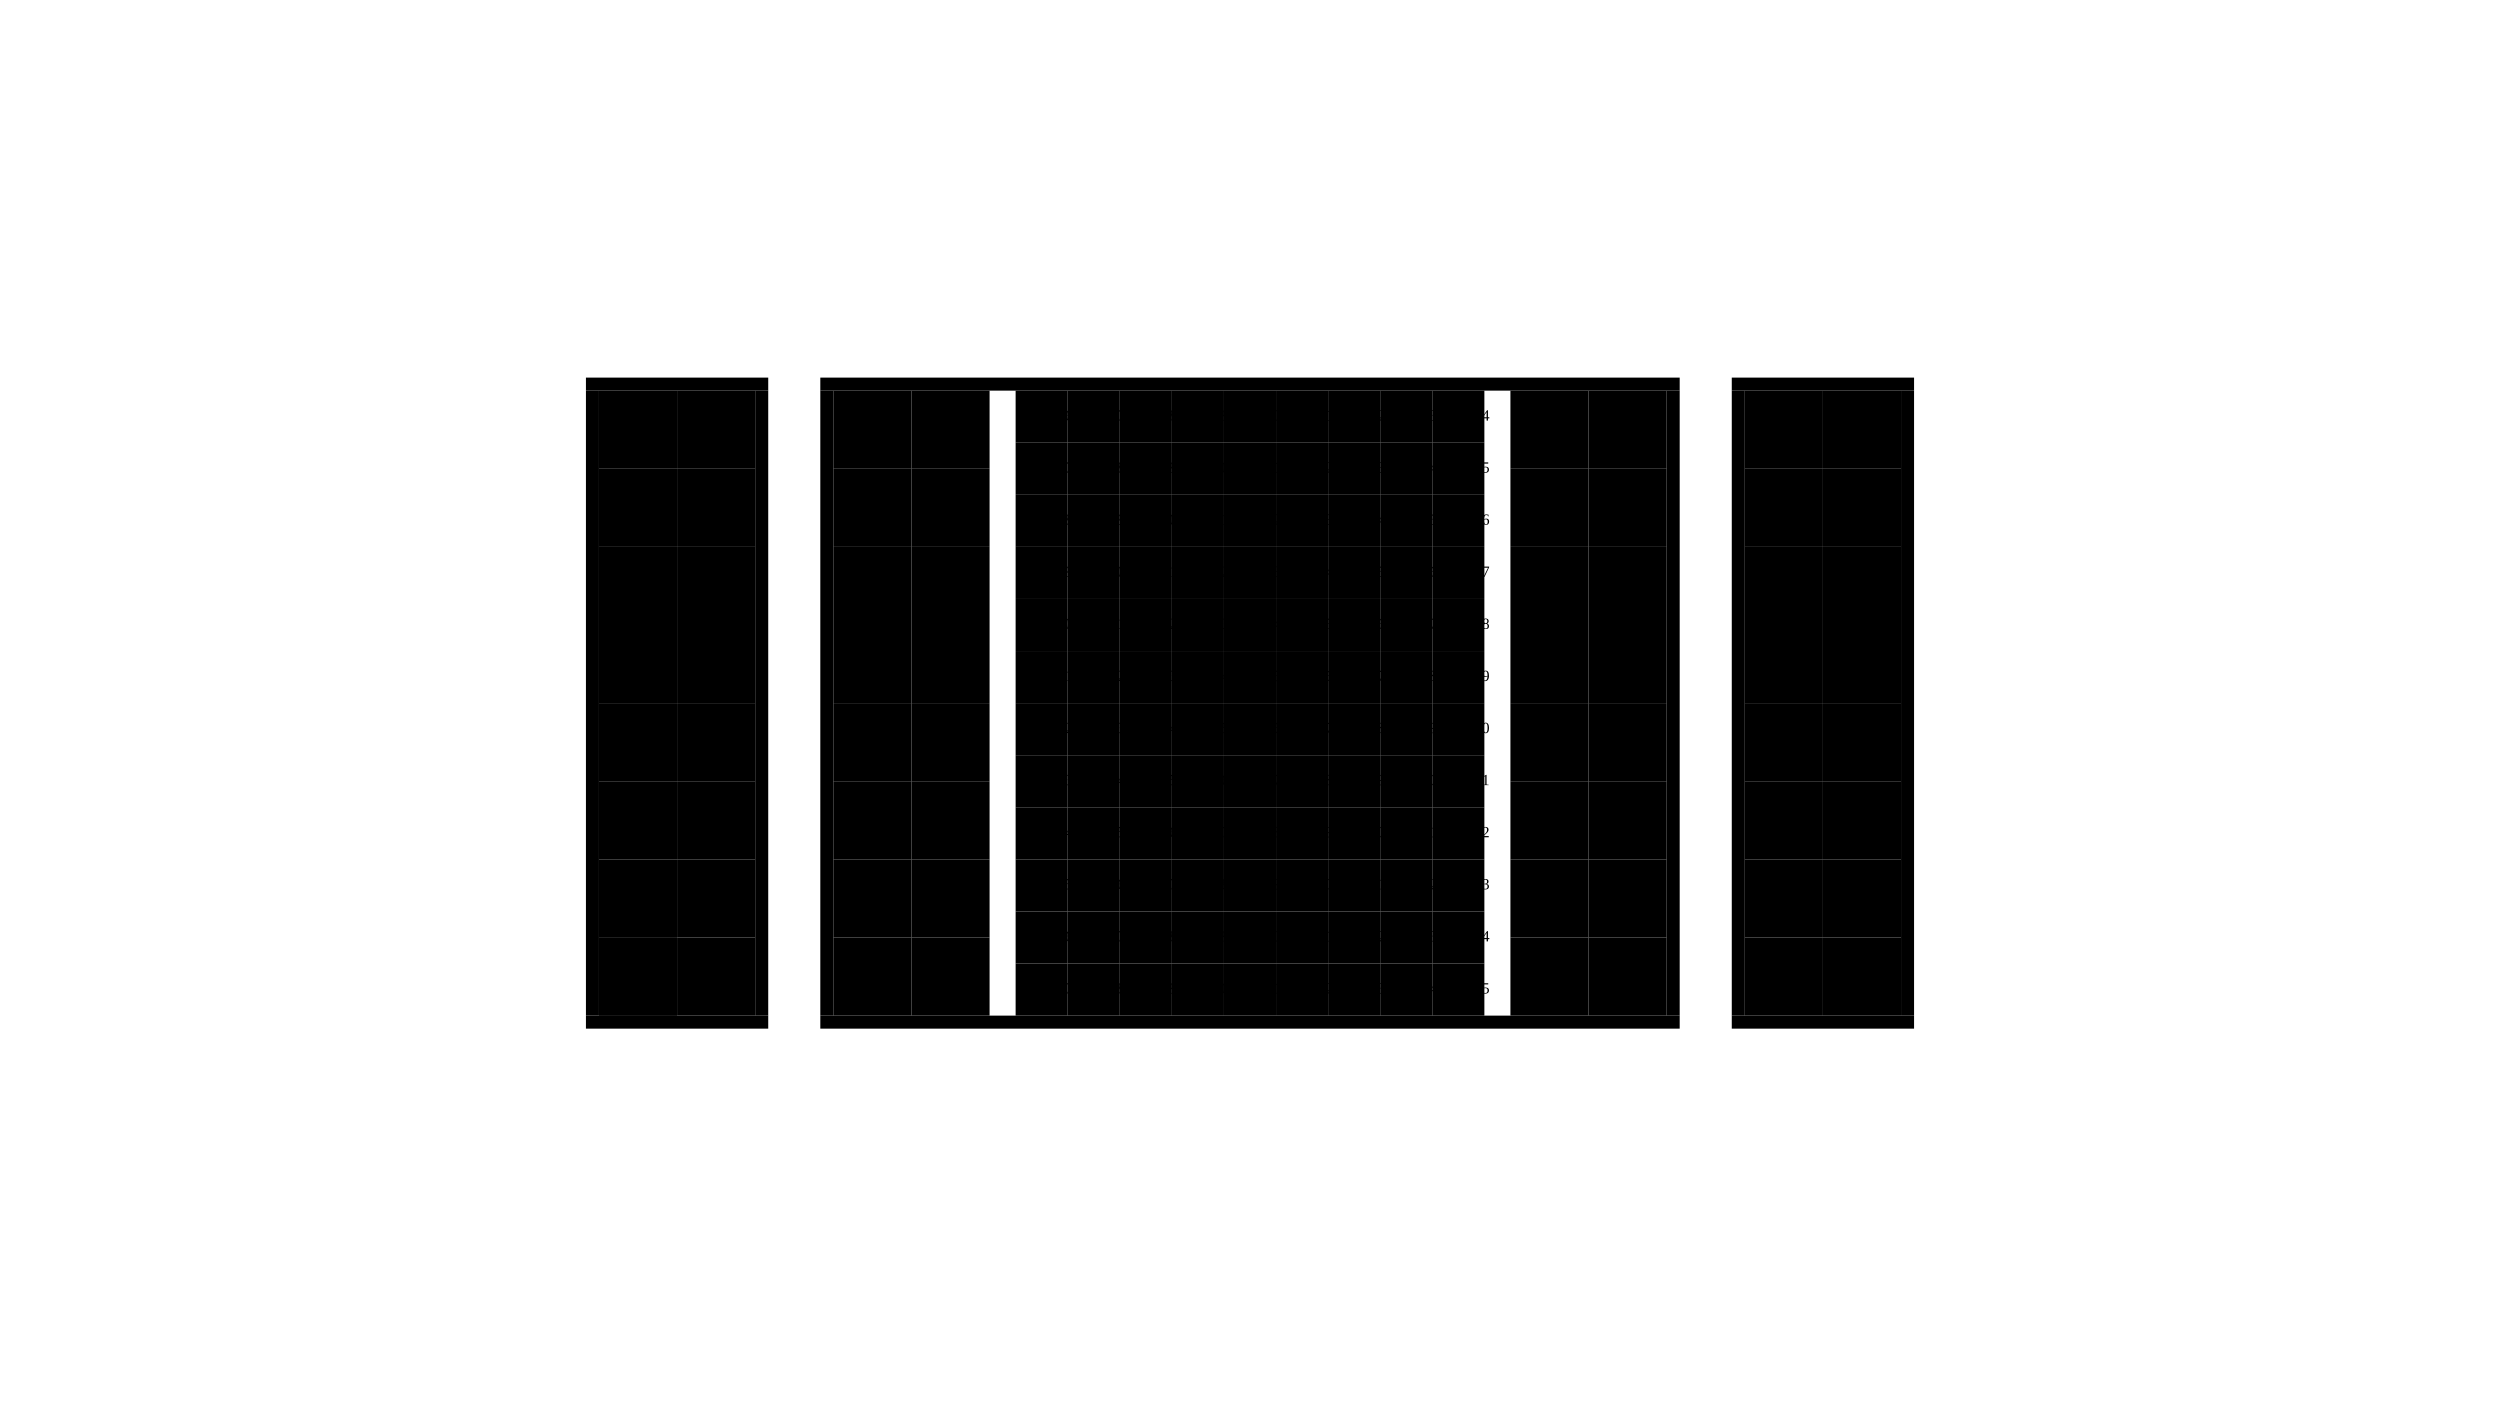
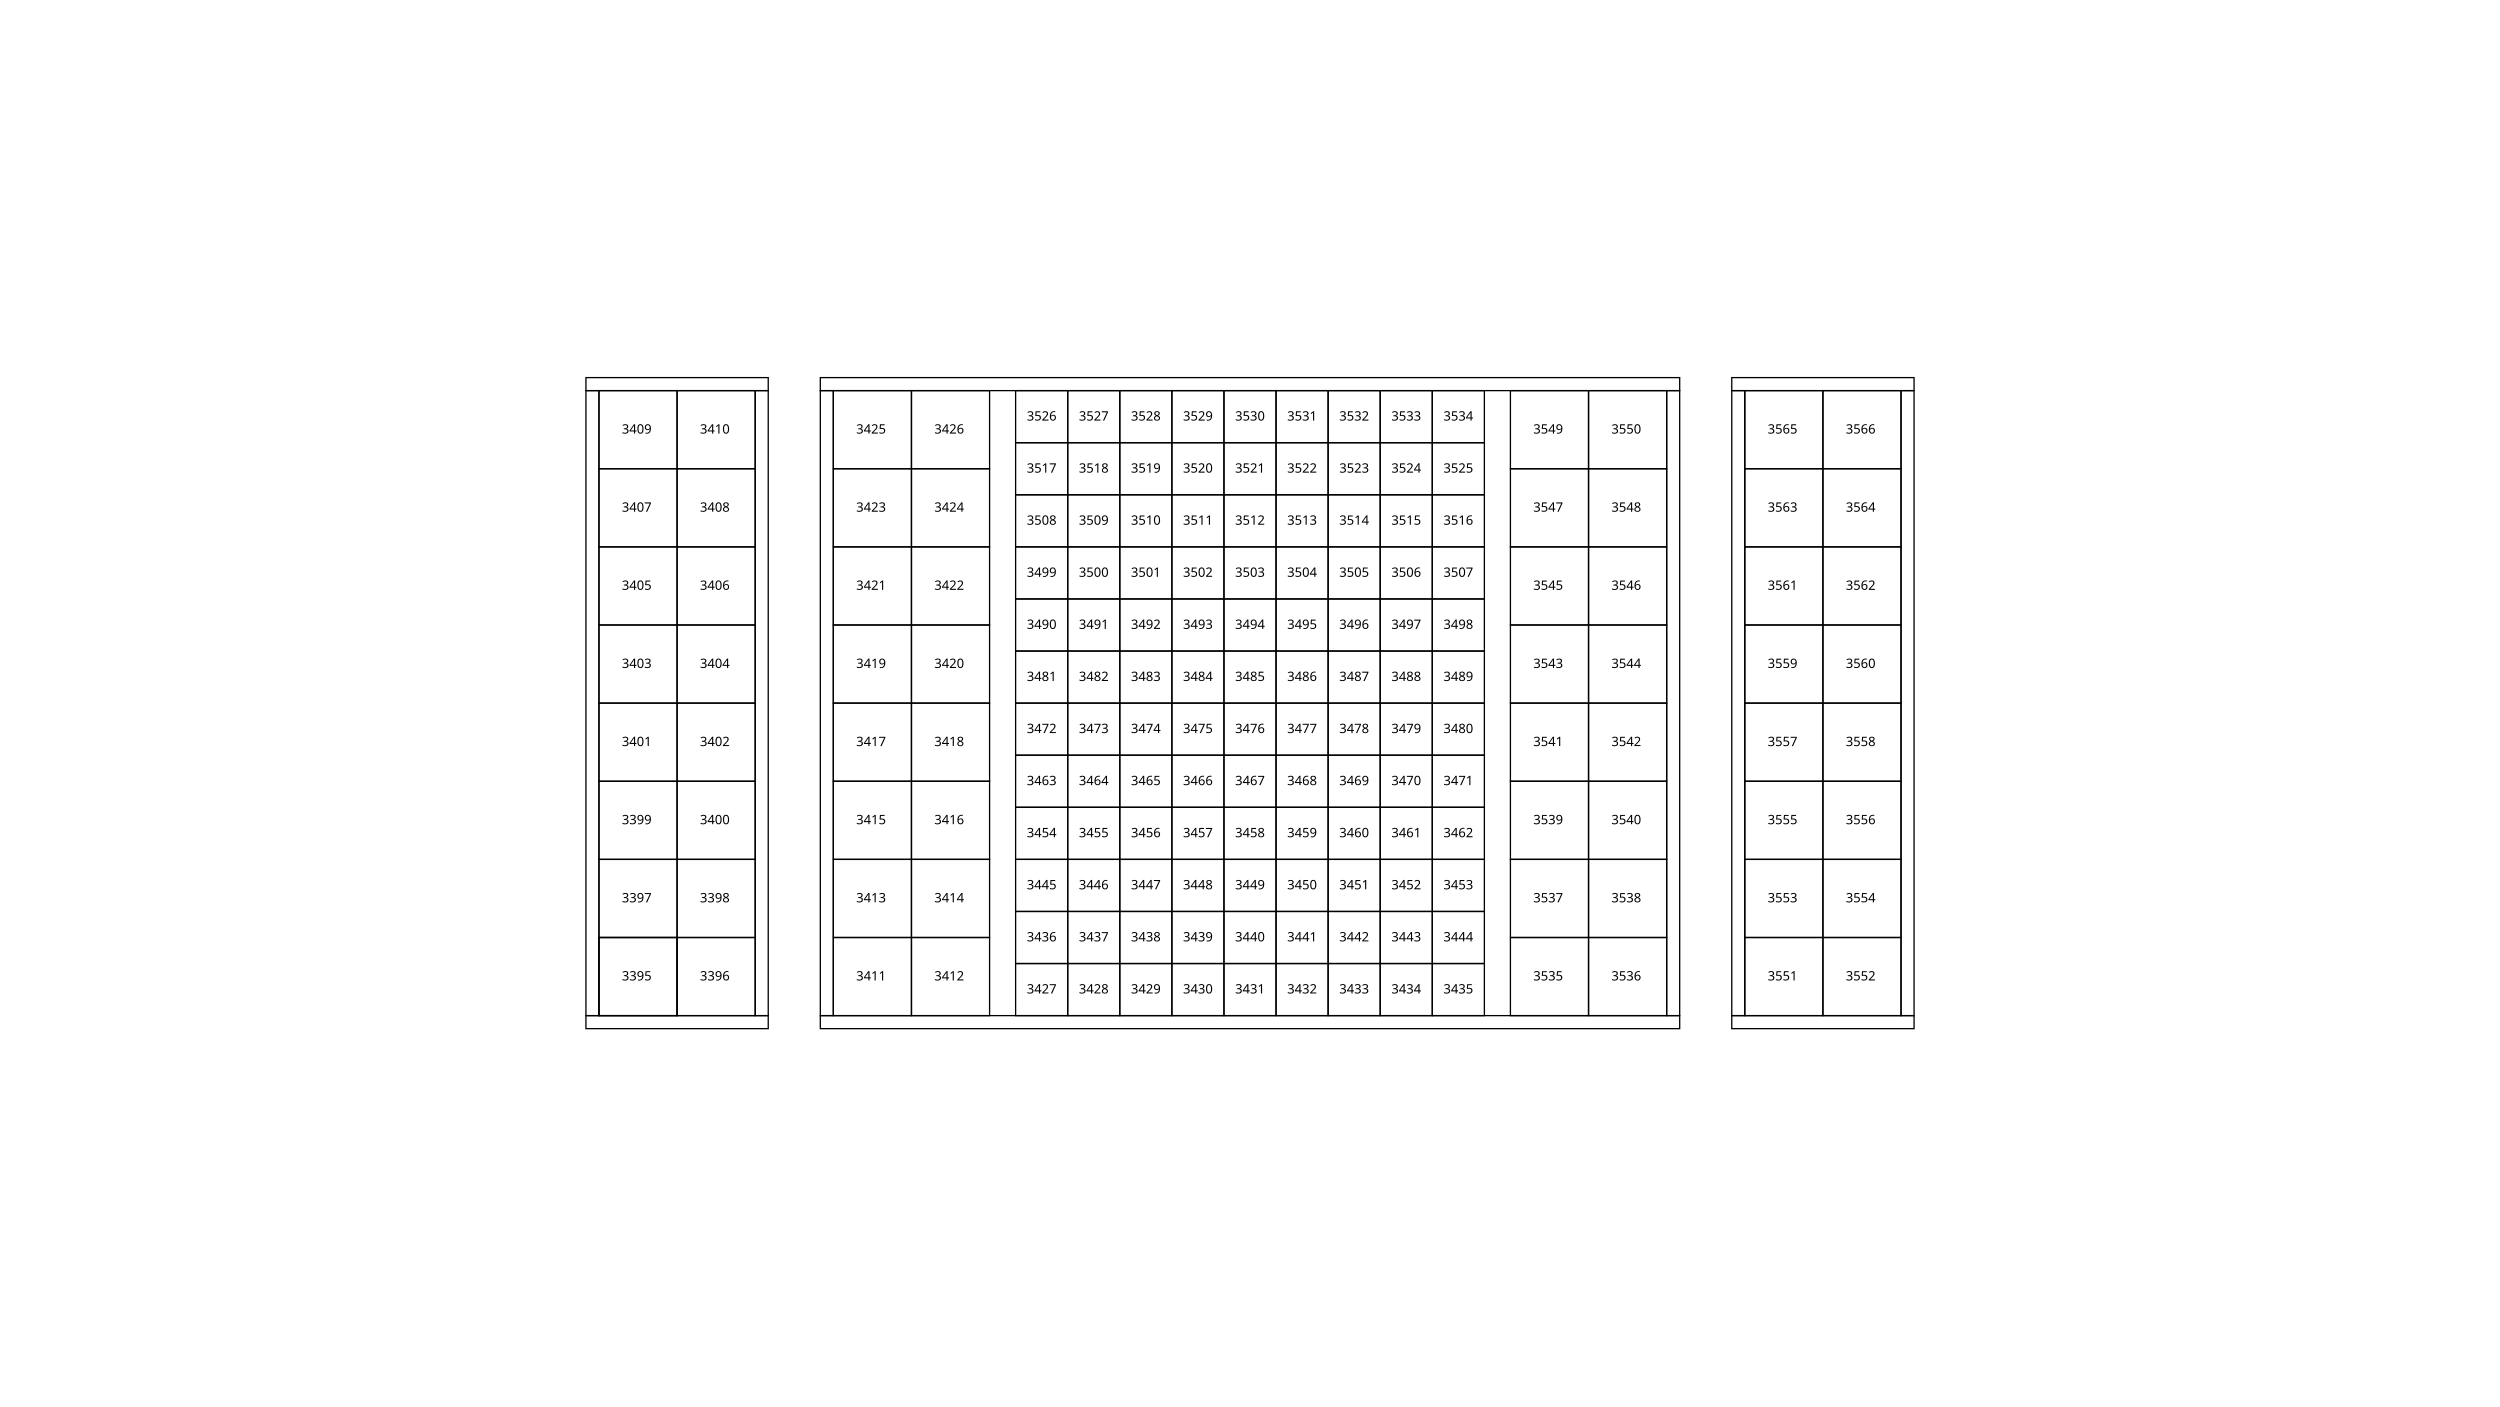
<svg xmlns="http://www.w3.org/2000/svg" height="1080" version="1.1" viewBox="0 0 1920 1080" width="1920">
  <style>
-     .map path {
+     path {
      fill: none;
      stroke-width: 1px;
      stroke: #000;
    }
-     .map text {
+     text {
      font-family: Monaco;
      font-size: 10px;
      text-align: center;
      text-anchor: middle;
    }
  </style>
  <g>
    <path d="m450 300v-10h140v10z" />
    <path d="m450 790v-10h140v10z" />
    <path d="m460 300h-10v480h10z" />
    <path d="m590 300h-10v480h10z" />
    <path d="m1330 300v-10h140v10z" />
    <path d="m1330 790v-10h140v10z" />
    <path d="m1340 300h-10v480h10z" />
    <path d="m1470 300h-10v480h10z" />
    <path d="m630 300v-10h660v10z" />
    <path d="m630 300v480h10v-480z" />
    <path d="m1280 300v480h10v-480z" />
    <path d="m630 790v-10h660v10z" />
    <path d="m460 780v-60h60v60z" />
  </g>
  <g>
    <path d="m460 780v-60h60v60z" />
    <text x="489" y="753">3395</text>
    <path d="m520 780v-60h60v60z" />
    <text x="549" y="753">3396</text>
    <path d="m460 720v-60h60v60z" />
    <text x="489" y="693">3397</text>
    <path d="m520 720v-60h60v60z" />
    <text x="549" y="693">3398</text>
    <path d="m460 660v-60h60v60z" />
    <text x="489" y="633">3399</text>
    <path d="m520 660v-60h60v60z" />
    <text x="549" y="633">3400</text>
    <path d="m460 600v-60h60v60z" />
    <text x="489" y="573">3401</text>
    <path d="m520 600v-60h60v60z" />
    <text x="549" y="573">3402</text>
    <path d="m460 540v-60h60v60z" />
    <text x="489" y="513">3403</text>
    <path d="m520 540v-60h60v60z" />
    <text x="549" y="513">3404</text>
    <path d="m460 480v-60h60v60z" />
    <text x="489" y="453">3405</text>
    <path d="m520 480v-60h60v60z" />
    <text x="549" y="453">3406</text>
    <path d="m460 420v-60h60v60z" />
    <text x="489" y="393">3407</text>
    <path d="m520 420v-60h60v60z" />
    <text x="549" y="393">3408</text>
    <path d="m460 360v-60h60v60z" />
    <text x="489" y="333">3409</text>
    <path d="m520 360v-60h60v60z" />
    <text x="549" y="333">3410</text>
    <path d="m640 780v-60h60v60z" />
    <text x="669" y="753">3411</text>
    <path d="m700 780v-60h60v60z" />
    <text x="729" y="753">3412</text>
    <path d="m640 720v-60h60v60z" />
    <text x="669" y="693">3413</text>
    <path d="m700 720v-60h60v60z" />
    <text x="729" y="693">3414</text>
    <path d="m640 660v-60h60v60z" />
    <text x="669" y="633">3415</text>
    <path d="m700 660v-60h60v60z" />
    <text x="729" y="633">3416</text>
    <path d="m640 600v-60h60v60z" />
    <text x="669" y="573">3417</text>
    <path d="m700 600v-60h60v60z" />
    <text x="729" y="573">3418</text>
    <path d="m640 540v-60h60v60z" />
    <text x="669" y="513">3419</text>
    <path d="m700 540v-60h60v60z" />
    <text x="729" y="513">3420</text>
    <path d="m640 480v-60h60v60z" />
    <text x="669" y="453">3421</text>
    <path d="m700 480v-60h60v60z" />
    <text x="729" y="453">3422</text>
    <path d="m640 420v-60h60v60z" />
    <text x="669" y="393">3423</text>
    <path d="m700 420v-60h60v60z" />
    <text x="729" y="393">3424</text>
    <path d="m640 360v-60h60v60z" />
    <text x="669" y="333">3425</text>
    <path d="m700 360v-60h60v60z" />
    <text x="729" y="333">3426</text>
    <path d="m780 780v-40h40v40z" />
    <text x="800" y="763">3427</text>
    <path d="m820 780v-40h40v40z" />
    <text x="840" y="763">3428</text>
    <path d="m860 780v-40h40v40z" />
    <text x="880" y="763">3429</text>
    <path d="m900 780v-40h40v40z" />
    <text x="920" y="763">3430</text>
    <path d="m940 780v-40h40v40z" />
    <text x="960" y="763">3431</text>
    <path d="m980 780v-40h40v40z" />
    <text x="1000" y="763">3432</text>
    <path d="m1020 780v-40h40v40z" />
    <text x="1040" y="763">3433</text>
    <path d="m1060 780v-40h40v40z" />
    <text x="1080" y="763">3434</text>
    <path d="m1100 780v-40h40v40z" />
    <text x="1120" y="763">3435</text>
    <path d="m780 740v-40h40v40z" />
    <text x="800" y="723">3436</text>
    <path d="m820 740v-40h40v40z" />
    <text x="840" y="723">3437</text>
    <path d="m860 740v-40h40v40z" />
    <text x="880" y="723">3438</text>
    <path d="m900 740v-40h40v40z" />
    <text x="920" y="723">3439</text>
    <path d="m940 740v-40h40v40z" />
    <text x="960" y="723">3440</text>
    <path d="m980 740v-40h40v40z" />
    <text x="1000" y="723">3441</text>
    <path d="m1020 740v-40h40v40z" />
    <text x="1040" y="723">3442</text>
    <path d="m1060 740v-40h40v40z" />
    <text x="1080" y="723">3443</text>
    <path d="m1100 740v-40h40v40z" />
    <text x="1120" y="723">3444</text>
    <path d="m780 700v-40h40v40z" />
    <text x="800" y="683">3445</text>
    <path d="m820 700v-40h40v40z" />
    <text x="840" y="683">3446</text>
    <path d="m860 700v-40h40v40z" />
    <text x="880" y="683">3447</text>
    <path d="m900 700v-40h40v40z" />
    <text x="920" y="683">3448</text>
    <path d="m940 700v-40h40v40z" />
    <text x="960" y="683">3449</text>
    <path d="m980 700v-40h40v40z" />
    <text x="1000" y="683">3450</text>
    <path d="m1020 700v-40h40v40z" />
    <text x="1040" y="683">3451</text>
    <path d="m1060 700v-40h40v40z" />
    <text x="1080" y="683">3452</text>
    <path d="m1100 700v-40h40v40z" />
    <text x="1120" y="683">3453</text>
    <path d="m780 660v-40h40v40z" />
    <text x="800" y="643">3454</text>
    <path d="m820 660v-40h40v40z" />
    <text x="840" y="643">3455</text>
    <path d="m860 660v-40h40v40z" />
    <text x="880" y="643">3456</text>
    <path d="m900 660v-40h40v40z" />
    <text x="920" y="643">3457</text>
    <path d="m940 660v-40h40v40z" />
    <text x="960" y="643">3458</text>
    <path d="m980 660v-40h40v40z" />
    <text x="1000" y="643">3459</text>
    <path d="m1020 660v-40h40v40z" />
    <text x="1040" y="643">3460</text>
    <path d="m1060 660v-40h40v40z" />
    <text x="1080" y="643">3461</text>
    <path d="m1100 660v-40h40v40z" />
    <text x="1120" y="643">3462</text>
    <path d="m780 620v-40h40v40z" />
    <text x="800" y="603">3463</text>
    <path d="m820 620v-40h40v40z" />
    <text x="840" y="603">3464</text>
    <path d="m860 620v-40h40v40z" />
    <text x="880" y="603">3465</text>
    <path d="m900 620v-40h40v40z" />
    <text x="920" y="603">3466</text>
    <path d="m940 620v-40h40v40z" />
    <text x="960" y="603">3467</text>
    <path d="m980 620v-40h40v40z" />
    <text x="1000" y="603">3468</text>
    <path d="m1020 620v-40h40v40z" />
    <text x="1040" y="603">3469</text>
    <path d="m1060 620v-40h40v40z" />
    <text x="1080" y="603">3470</text>
    <path d="m1100 620v-40h40v40z" />
    <text x="1120" y="603">3471</text>
    <path d="m780 580v-40h40v40z" />
    <text x="800" y="563">3472</text>
    <path d="m820 580v-40h40v40z" />
    <text x="840" y="563">3473</text>
    <path d="m860 580v-40h40v40z" />
    <text x="880" y="563">3474</text>
    <path d="m900 580v-40h40v40z" />
    <text x="920" y="563">3475</text>
    <path d="m940 580v-40h40v40z" />
    <text x="960" y="563">3476</text>
    <path d="m980 580v-40h40v40z" />
    <text x="1000" y="563">3477</text>
    <path d="m1020 580v-40h40v40z" />
    <text x="1040" y="563">3478</text>
    <path d="m1060 580v-40h40v40z" />
    <text x="1080" y="563">3479</text>
    <path d="m1100 580v-40h40v40z" />
    <text x="1120" y="563">3480</text>
    <path d="m780 540v-40h40v40z" />
    <text x="800" y="523">3481</text>
    <path d="m820 540v-40h40v40z" />
    <text x="840" y="523">3482</text>
    <path d="m860 540v-40h40v40z" />
    <text x="880" y="523">3483</text>
    <path d="m900 540v-40h40v40z" />
    <text x="920" y="523">3484</text>
    <path d="m940 540v-40h40v40z" />
    <text x="960" y="523">3485</text>
    <path d="m980 540v-40h40v40z" />
    <text x="1000" y="523">3486</text>
    <path d="m1020 540v-40h40v40z" />
    <text x="1040" y="523">3487</text>
    <path d="m1060 540v-40h40v40z" />
    <text x="1080" y="523">3488</text>
    <path d="m1100 540v-40h40v40z" />
    <text x="1120" y="523">3489</text>
    <path d="m780 500v-40h40v40z" />
    <text x="800" y="483">3490</text>
    <path d="m820 500v-40h40v40z" />
    <text x="840" y="483">3491</text>
    <path d="m860 500v-40h40v40z" />
    <text x="880" y="483">3492</text>
    <path d="m900 500v-40h40v40z" />
    <text x="920" y="483">3493</text>
    <path d="m940 500v-40h40v40z" />
    <text x="960" y="483">3494</text>
    <path d="m980 500v-40h40v40z" />
    <text x="1000" y="483">3495</text>
    <path d="m1020 500v-40h40v40z" />
    <text x="1040" y="483">3496</text>
    <path d="m1060 500v-40h40v40z" />
    <text x="1080" y="483">3497</text>
    <path d="m1100 500v-40h40v40z" />
    <text x="1120" y="483">3498</text>
    <path d="m780 460v-40h40v40z" />
    <text x="800" y="443">3499</text>
    <path d="m820 460v-40h40v40z" />
    <text x="840" y="443">3500</text>
    <path d="m860 460v-40h40v40z" />
    <text x="880" y="443">3501</text>
    <path d="m900 460v-40h40v40z" />
    <text x="920" y="443">3502</text>
    <path d="m940 460v-40h40v40z" />
    <text x="960" y="443">3503</text>
    <path d="m980 460v-40h40v40z" />
    <text x="1000" y="443">3504</text>
    <path d="m1020 460v-40h40v40z" />
    <text x="1040" y="443">3505</text>
    <path d="m1060 460v-40h40v40z" />
    <text x="1080" y="443">3506</text>
    <path d="m1100 460v-40h40v40z" />
    <text x="1120" y="443">3507</text>
    <path d="m780 420v-40h40v40z" />
    <text x="800" y="403">3508</text>
    <path d="m820 420v-40h40v40z" />
    <text x="840" y="403">3509</text>
    <path d="m860 420v-40h40v40z" />
    <text x="880" y="403">3510</text>
    <path d="m900 420v-40h40v40z" />
    <text x="920" y="403">3511</text>
    <path d="m940 420v-40h40v40z" />
    <text x="960" y="403">3512</text>
    <path d="m980 420v-40h40v40z" />
    <text x="1000" y="403">3513</text>
    <path d="m1020 420v-40h40v40z" />
    <text x="1040" y="403">3514</text>
    <path d="m1060 420v-40h40v40z" />
    <text x="1080" y="403">3515</text>
    <path d="m1100 420v-40h40v40z" />
    <text x="1120" y="403">3516</text>
    <path d="m780 380v-40h40v40z" />
    <text x="800" y="363">3517</text>
    <path d="m820 380v-40h40v40z" />
    <text x="840" y="363">3518</text>
    <path d="m860 380v-40h40v40z" />
    <text x="880" y="363">3519</text>
    <path d="m900 380v-40h40v40z" />
    <text x="920" y="363">3520</text>
    <path d="m940 380v-40h40v40z" />
    <text x="960" y="363">3521</text>
    <path d="m980 380v-40h40v40z" />
    <text x="1000" y="363">3522</text>
    <path d="m1020 380v-40h40v40z" />
    <text x="1040" y="363">3523</text>
    <path d="m1060 380v-40h40v40z" />
    <text x="1080" y="363">3524</text>
    <path d="m1100 380v-40h40v40z" />
    <text x="1120" y="363">3525</text>
    <path d="m780 340v-40h40v40z" />
    <text x="800" y="323">3526</text>
    <path d="m820 340v-40h40v40z" />
    <text x="840" y="323">3527</text>
    <path d="m860 340v-40h40v40z" />
    <text x="880" y="323">3528</text>
    <path d="m900 340v-40h40v40z" />
    <text x="920" y="323">3529</text>
    <path d="m940 340v-40h40v40z" />
    <text x="960" y="323">3530</text>
    <path d="m980 340v-40h40v40z" />
    <text x="1000" y="323">3531</text>
    <path d="m1020 340v-40h40v40z" />
    <text x="1040" y="323">3532</text>
    <path d="m1060 340v-40h40v40z" />
    <text x="1080" y="323">3533</text>
    <path d="m1100 340v-40h40v40z" />
    <text x="1120" y="323">3534</text>
    <path d="m1160 780v-60h60v60z" />
    <text x="1189" y="753">3535</text>
    <path d="m1220 780v-60h60v60z" />
    <text x="1249" y="753">3536</text>
    <path d="m1160 720v-60h60v60z" />
    <text x="1189" y="693">3537</text>
    <path d="m1220 720v-60h60v60z" />
    <text x="1249" y="693">3538</text>
    <path d="m1160 660v-60h60v60z" />
    <text x="1189" y="633">3539</text>
    <path d="m1220 660v-60h60v60z" />
    <text x="1249" y="633">3540</text>
    <path d="m1160 600v-60h60v60z" />
    <text x="1189" y="573">3541</text>
    <path d="m1220 600v-60h60v60z" />
    <text x="1249" y="573">3542</text>
    <path d="m1160 540v-60h60v60z" />
    <text x="1189" y="513">3543</text>
    <path d="m1220 540v-60h60v60z" />
    <text x="1249" y="513">3544</text>
    <path d="m1160 480v-60h60v60z" />
    <text x="1189" y="453">3545</text>
    <path d="m1220 480v-60h60v60z" />
    <text x="1249" y="453">3546</text>
    <path d="m1160 420v-60h60v60z" />
    <text x="1189" y="393">3547</text>
    <path d="m1220 420v-60h60v60z" />
    <text x="1249" y="393">3548</text>
    <path d="m1160 360v-60h60v60z" />
    <text x="1189" y="333">3549</text>
    <path d="m1220 360v-60h60v60z" />
    <text x="1249" y="333">3550</text>
    <path d="m1340 780v-60h60v60z" />
    <text x="1369" y="753">3551</text>
    <path d="m1400 780v-60h60v60z" />
    <text x="1429" y="753">3552</text>
    <path d="m1340 720v-60h60v60z" />
    <text x="1369" y="693">3553</text>
    <path d="m1400 720v-60h60v60z" />
    <text x="1429" y="693">3554</text>
    <path d="m1340 660v-60h60v60z" />
    <text x="1369" y="633">3555</text>
    <path d="m1400 660v-60h60v60z" />
    <text x="1429" y="633">3556</text>
    <path d="m1340 600v-60h60v60z" />
    <text x="1369" y="573">3557</text>
    <path d="m1400 600v-60h60v60z" />
    <text x="1429" y="573">3558</text>
    <path d="m1340 540v-60h60v60z" />
    <text x="1369" y="513">3559</text>
    <path d="m1400 540v-60h60v60z" />
    <text x="1429" y="513">3560</text>
    <path d="m1340 480v-60h60v60z" />
    <text x="1369" y="453">3561</text>
    <path d="m1400 480v-60h60v60z" />
    <text x="1429" y="453">3562</text>
    <path d="m1340 420v-60h60v60z" />
    <text x="1369" y="393">3563</text>
    <path d="m1400 420v-60h60v60z" />
    <text x="1429" y="393">3564</text>
    <path d="m1340 360v-60h60v60z" />
    <text x="1369" y="333">3565</text>
    <path d="m1400 360v-60h60v60z" />
    <text x="1429" y="333">3566</text>
  </g>
</svg>
